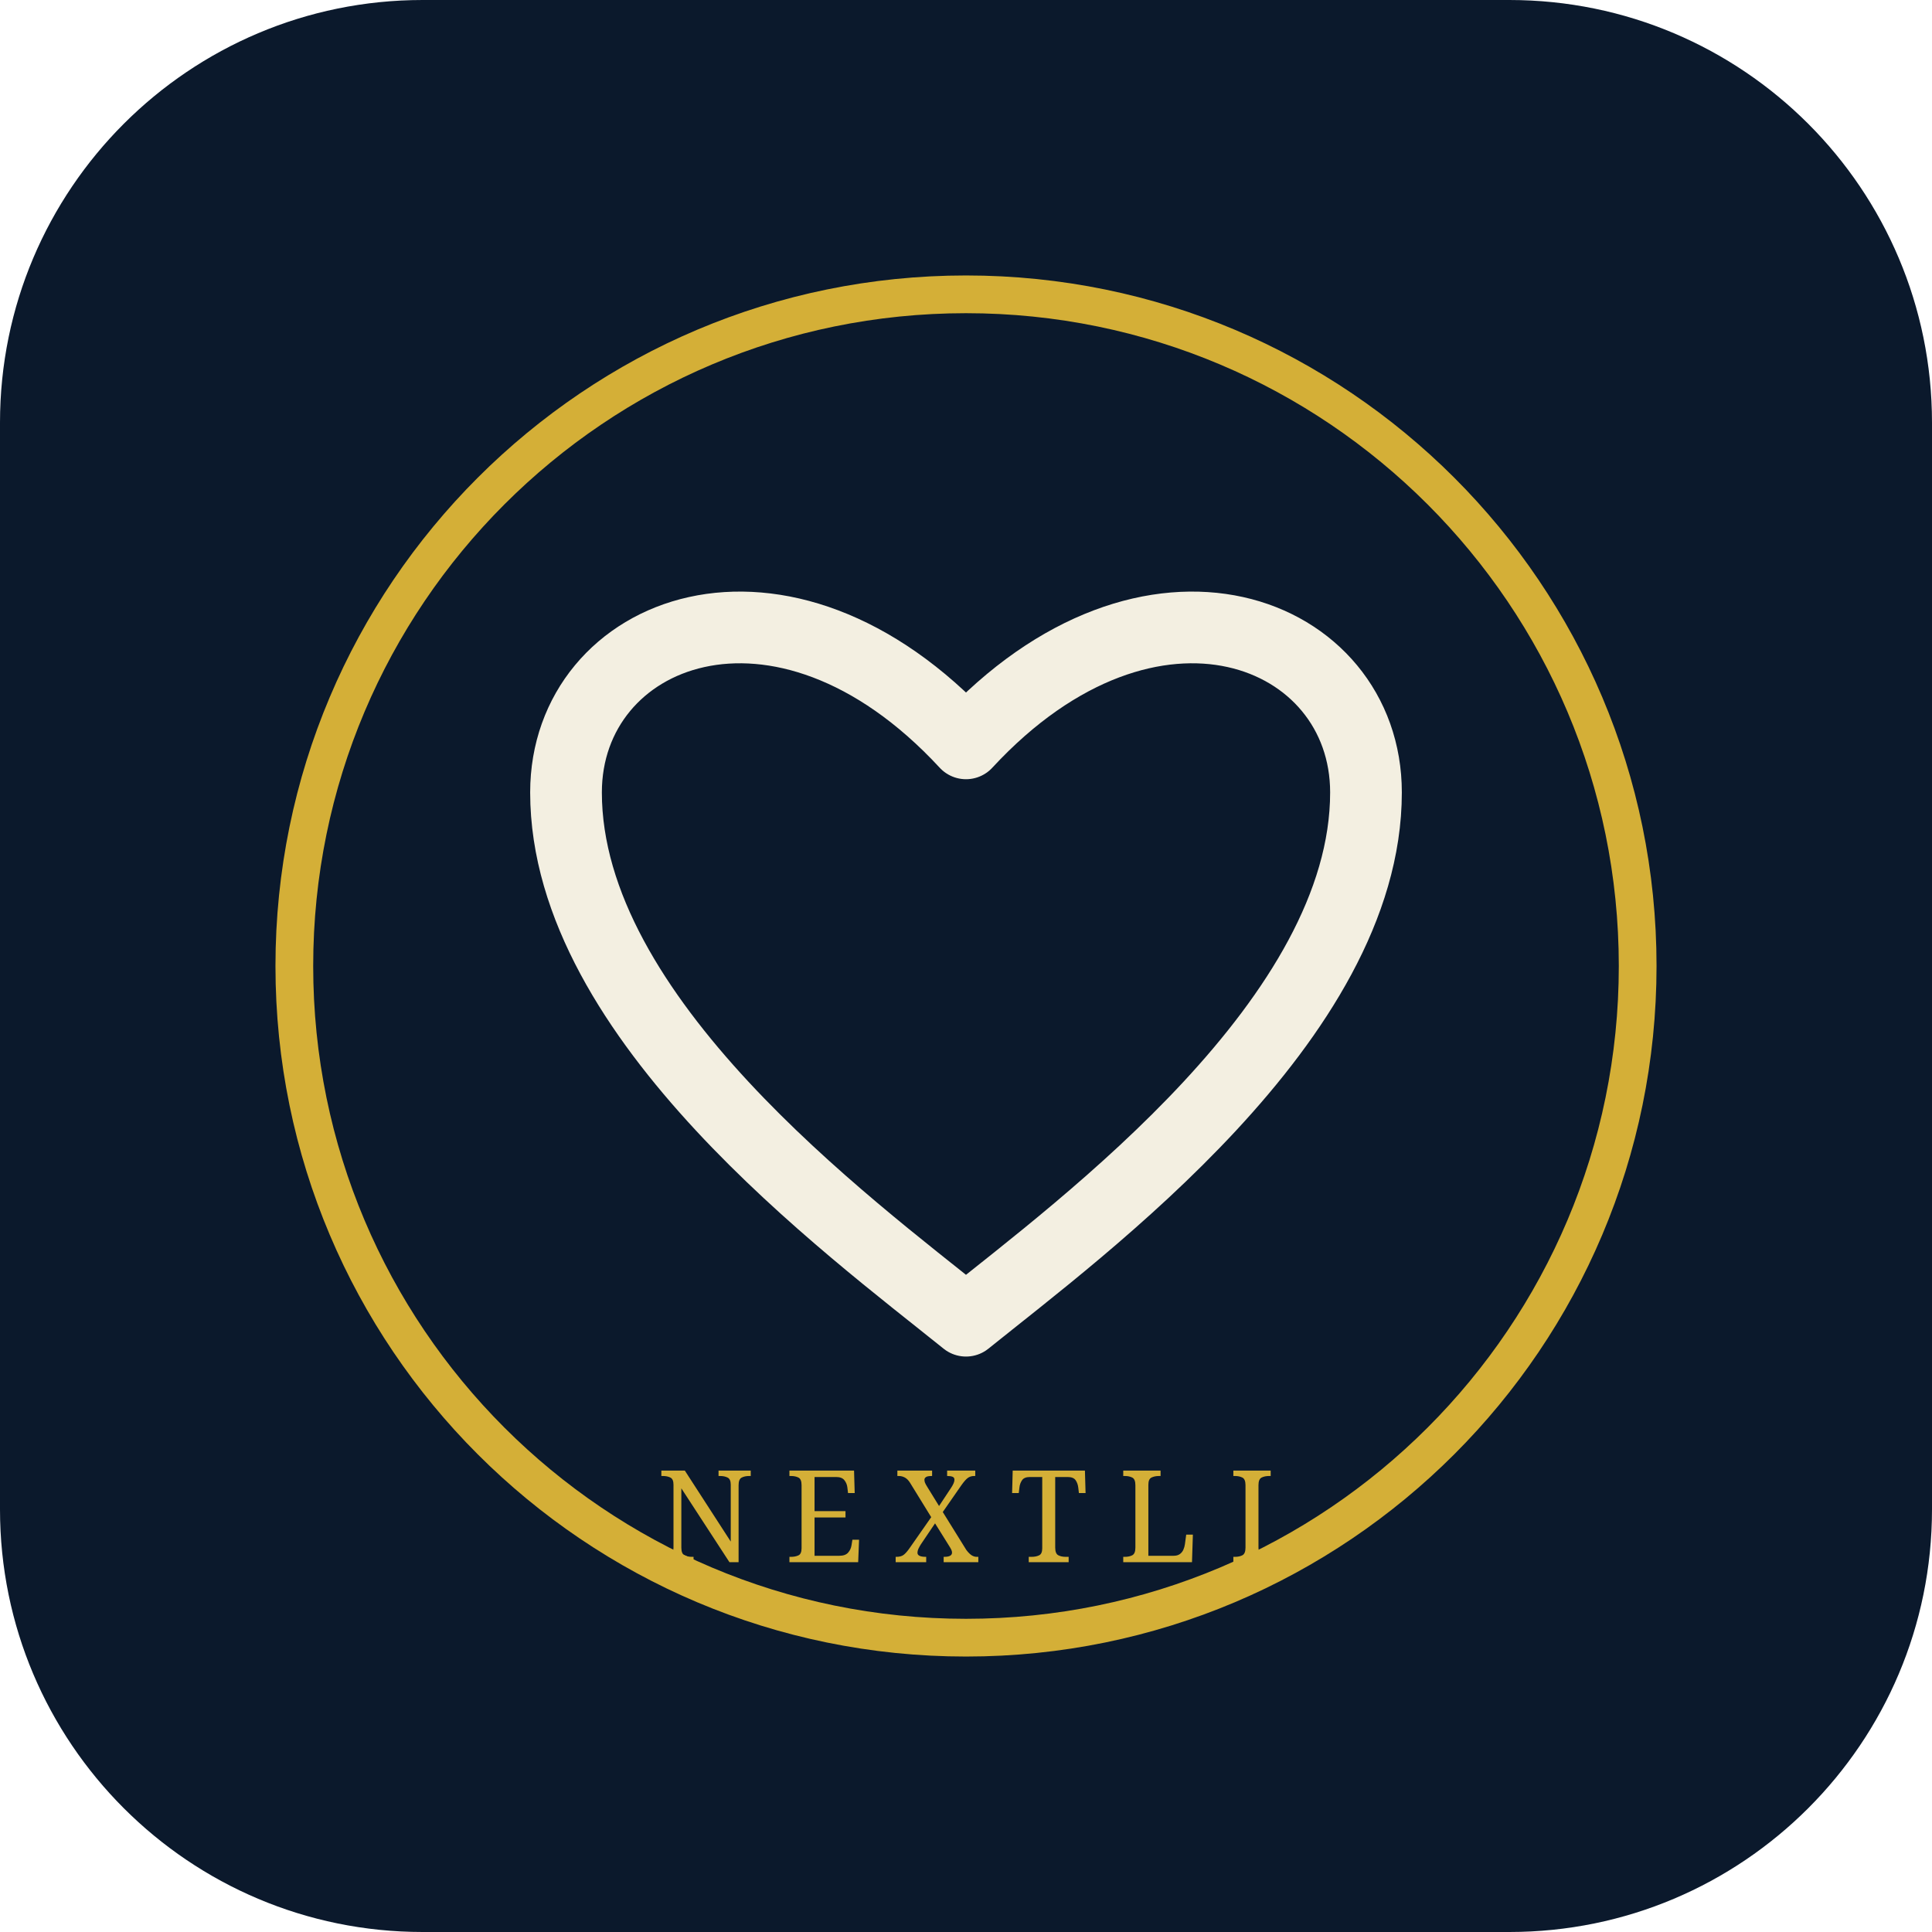
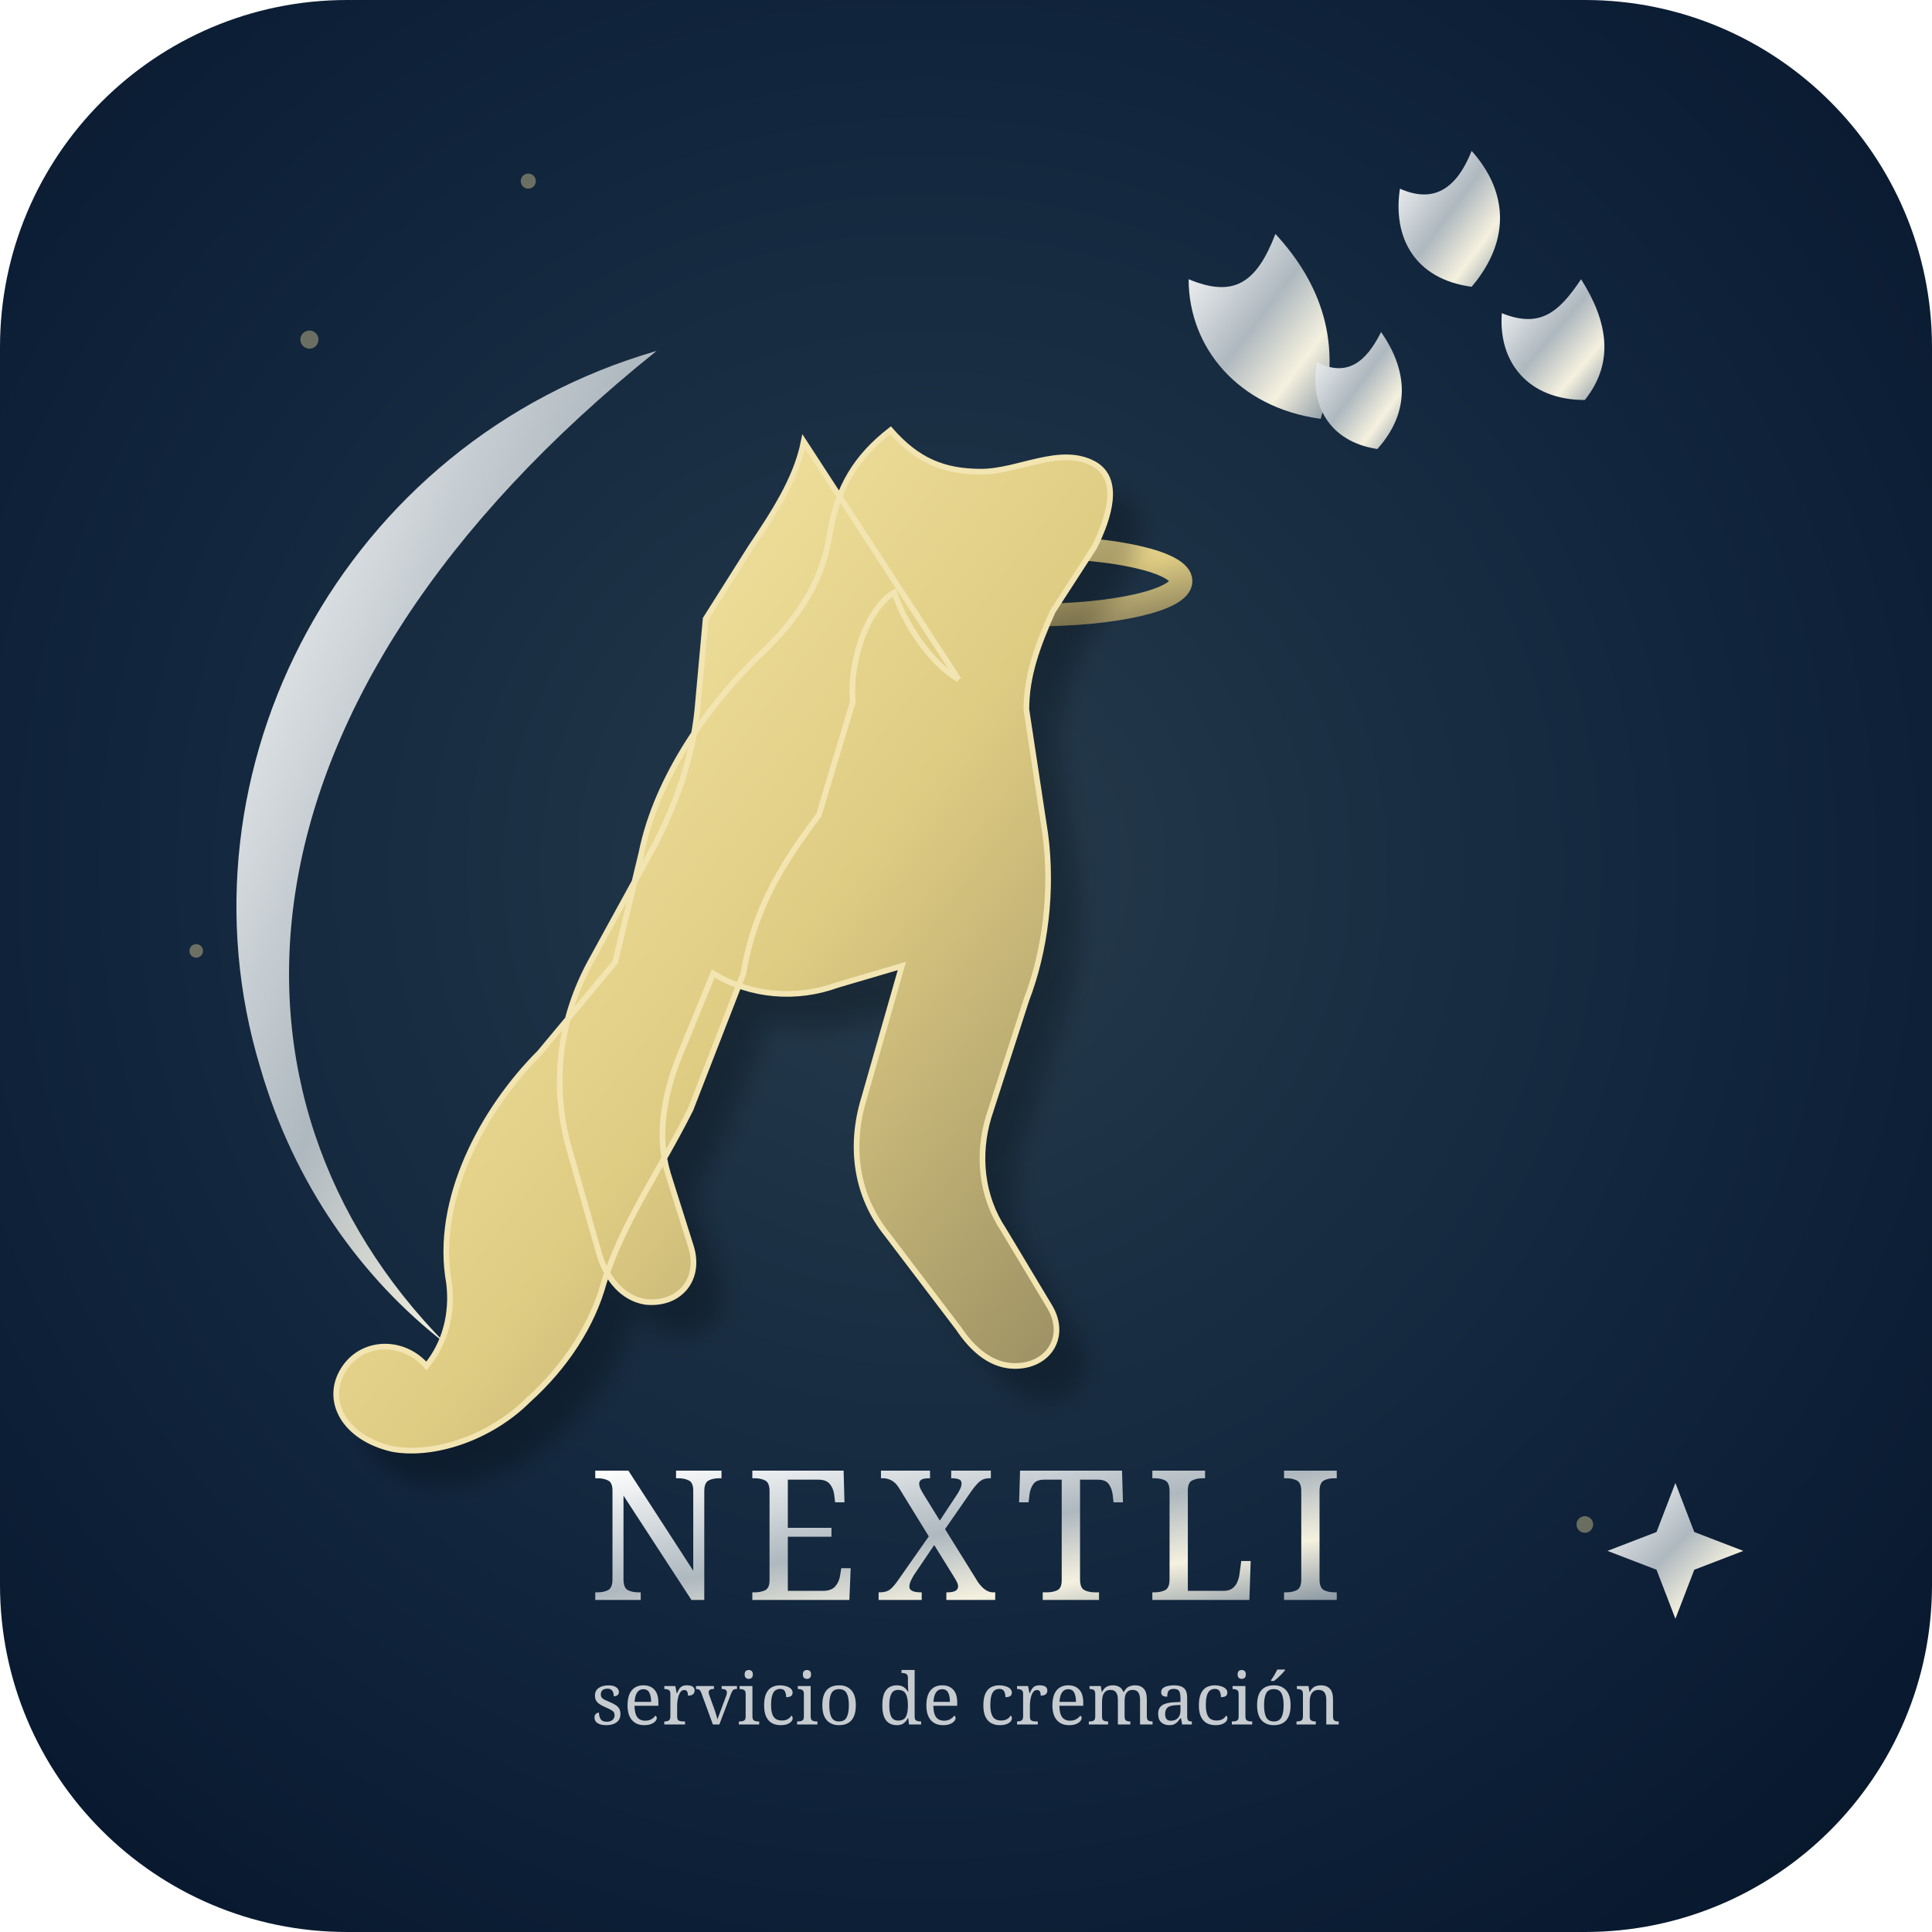
<svg xmlns="http://www.w3.org/2000/svg" viewBox="0 0 512 512">
-   <rect width="512" height="512" rx="112" fill="#0B192C" />
-   <circle cx="256" cy="256" r="178" fill="none" stroke="#D4AF37" stroke-width="10" />
-   <path d="M256 350C225 325 150 270 150 210c0-43 57-66 106-13 49-53 106-30 106 13 0 60-75 115-106 140Z" fill="none" stroke="#F3EFE1" stroke-width="19" stroke-linecap="round" stroke-linejoin="round" />
-   <text x="256" y="414" text-anchor="middle" font-family="Georgia,serif" font-size="34" letter-spacing="8" fill="#D4AF37">NEXTLI</text>
+   <defs>
+     <radialGradient id="bg" cx="48%" cy="45%" r="75%">
+       <stop stop-color="#263b4b" />
+       <stop offset=".58" stop-color="#10243c" />
+       <stop offset="1" stop-color="#06152a" />
+     </radialGradient>
+     <linearGradient id="silver" x1="0" y1="0" x2="1" y2="1">
+       <stop stop-color="#fff" />
+       <stop offset=".48" stop-color="#aeb8bf" />
+       <stop offset=".75" stop-color="#f5f1df" />
+       <stop offset="1" stop-color="#8997a2" />
+     </linearGradient>
+     <linearGradient id="gold" x1="0" y1="0" x2="1" y2="1">
+       <stop stop-color="#fff2b3" />
+       <stop offset=".55" stop-color="#dfcc83" />
+       <stop offset="1" stop-color="#8f855e" />
+     </linearGradient>
+     <filter id="shadow" x="-30%" y="-30%" width="160%" height="160%">
+       <feGaussianBlur stdDeviation="3" />
+     </filter>
+   </defs>
+   <rect width="512" height="512" rx="92" fill="url(#bg)" />
+   <g opacity=".45" fill="#d9c991">
+     <circle cx="82" cy="90" r="2.4" />
+     <circle cx="140" cy="48" r="2" />
+     <circle cx="420" cy="404" r="2.2" />
+     <circle cx="52" cy="252" r="1.8" />
+   </g>
+   <path d="M174 93C91 117 45 204 69 283c9 31 27 56 49 73-64-65-60-170 56-263Z" fill="url(#silver)" />
+   <path d="M350 111c-22-3-35-19-35-37 12 5 18 1 23-12 12 13 18 29 12 49Z" fill="url(#silver)" />
+   <path d="M390 76c-15-2-21-13-19-26 9 4 15 0 19-10 9 10 11 23 0 36Z" fill="url(#silver)" />
+   <path d="M420 106c-15 0-23-10-22-23 10 4 15 0 21-9 7 11 9 22 1 32Z" fill="url(#silver)" />
+   <path d="M365 119c-13-2-18-12-16-23 8 4 13 0 17-8 7 10 8 21-1 31Z" fill="url(#silver)" />
+   <ellipse cx="274" cy="154" rx="39" ry="9" fill="none" stroke="url(#gold)" stroke-width="6" />
+   <path d="M254 180c-7-4-14-14-17-23-7 4-12 18-11 29l-9 30c-9 12-17 24-20 42l-14 36c-8 16-18 30-23 46-3 11-10 22-20 31-10 10-25 15-36 13-13-3-18-13-13-21 5-8 16-8 22-1 5-6 7-14 6-22-4-22 9-46 24-61l20-24 7-29c4-20 18-40 33-54 9-9 15-18 17-31 2-12 7-20 16-27 7 8 14 11 24 11 10 0 21-7 30-2 7 4 4 14 0 22l-11 17c-4 9-7 17-7 26l5 33c2 15 0 31-5 44l-10 31c-3 10-2 21 4 30l12 20c5 8 0 16-9 16-6 0-11-4-15-10l-19-25c-8-10-10-23-6-36l10-35-17 5c-11 4-23 3-33-3l-9 22c-4 10-6 21-3 31l6 19c3 9-3 16-12 15-6-1-10-6-12-12l-8-28c-5-17-3-35 6-51l17-31c6-12 10-24 11-37l2-22 12-19c6-9 12-18 14-28Z" fill="#000" opacity=".25" filter="url(#shadow)" transform="translate(8 9)" />
+   <path d="M254 180c-7-4-14-14-17-23-7 4-12 18-11 29l-9 30c-9 12-17 24-20 42l-14 36c-8 16-18 30-23 46-3 11-10 22-20 31-10 10-25 15-36 13-13-3-18-13-13-21 5-8 16-8 22-1 5-6 7-14 6-22-4-22 9-46 24-61l20-24 7-29c4-20 18-40 33-54 9-9 15-18 17-31 2-12 7-20 16-27 7 8 14 11 24 11 10 0 21-7 30-2 7 4 4 14 0 22l-11 17c-4 9-7 17-7 26l5 33c2 15 0 31-5 44l-10 31c-3 10-2 21 4 30l12 20c5 8 0 16-9 16-6 0-11-4-15-10l-19-25c-8-10-10-23-6-36l10-35-17 5c-11 4-23 3-33-3l-9 22c-4 10-6 21-3 31l6 19c3 9-3 16-12 15-6-1-10-6-12-12l-8-28c-5-17-3-35 6-51l17-31c6-12 10-24 11-37l2-22 12-19c6-9 12-18 14-28Z" fill="url(#gold)" stroke="#f2e5b2" stroke-width="1.5" />
+   <text x="256" y="424" text-anchor="middle" font-family="Georgia,serif" font-size="48" letter-spacing="5" fill="url(#silver)">NEXTLI</text>
+   <path d="M444 393l5 13 13 5-13 5-5 13-5-13-13-5 13-5Z" fill="url(#silver)" />
+   <text x="256" y="457" text-anchor="middle" font-family="Georgia,serif" font-size="19" fill="#c6cbd0">servicio de cremación</text>
</svg>
